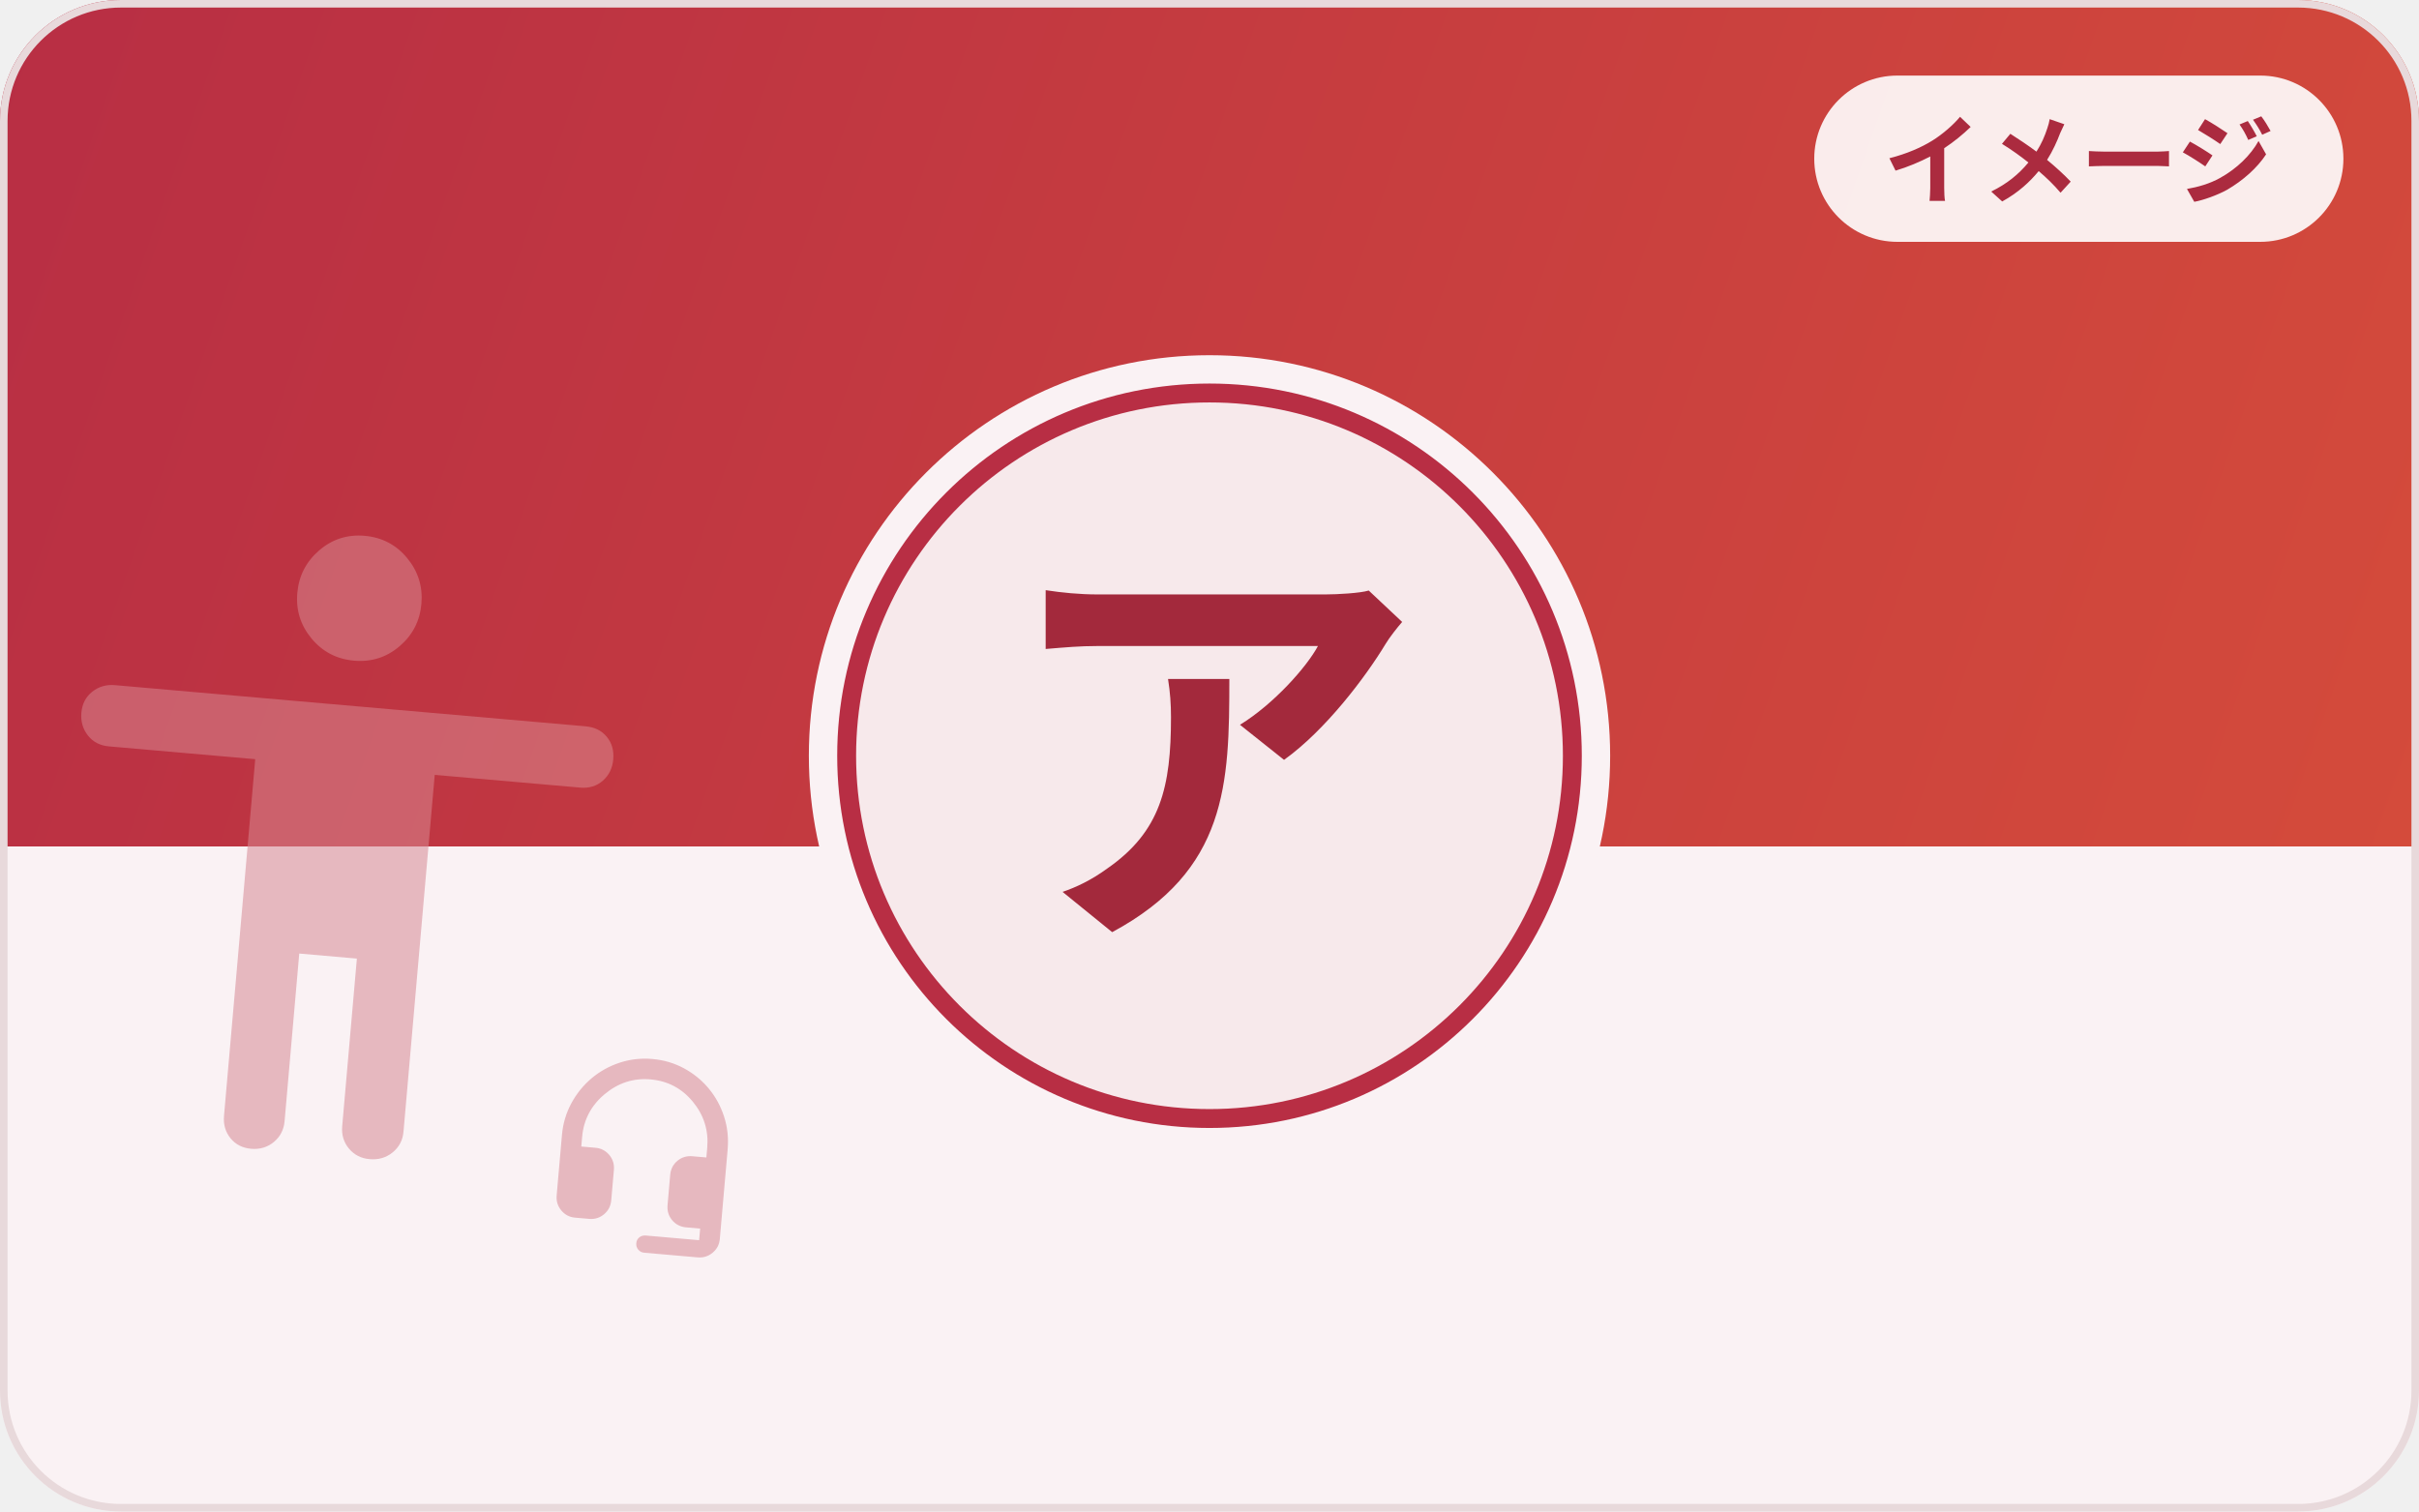
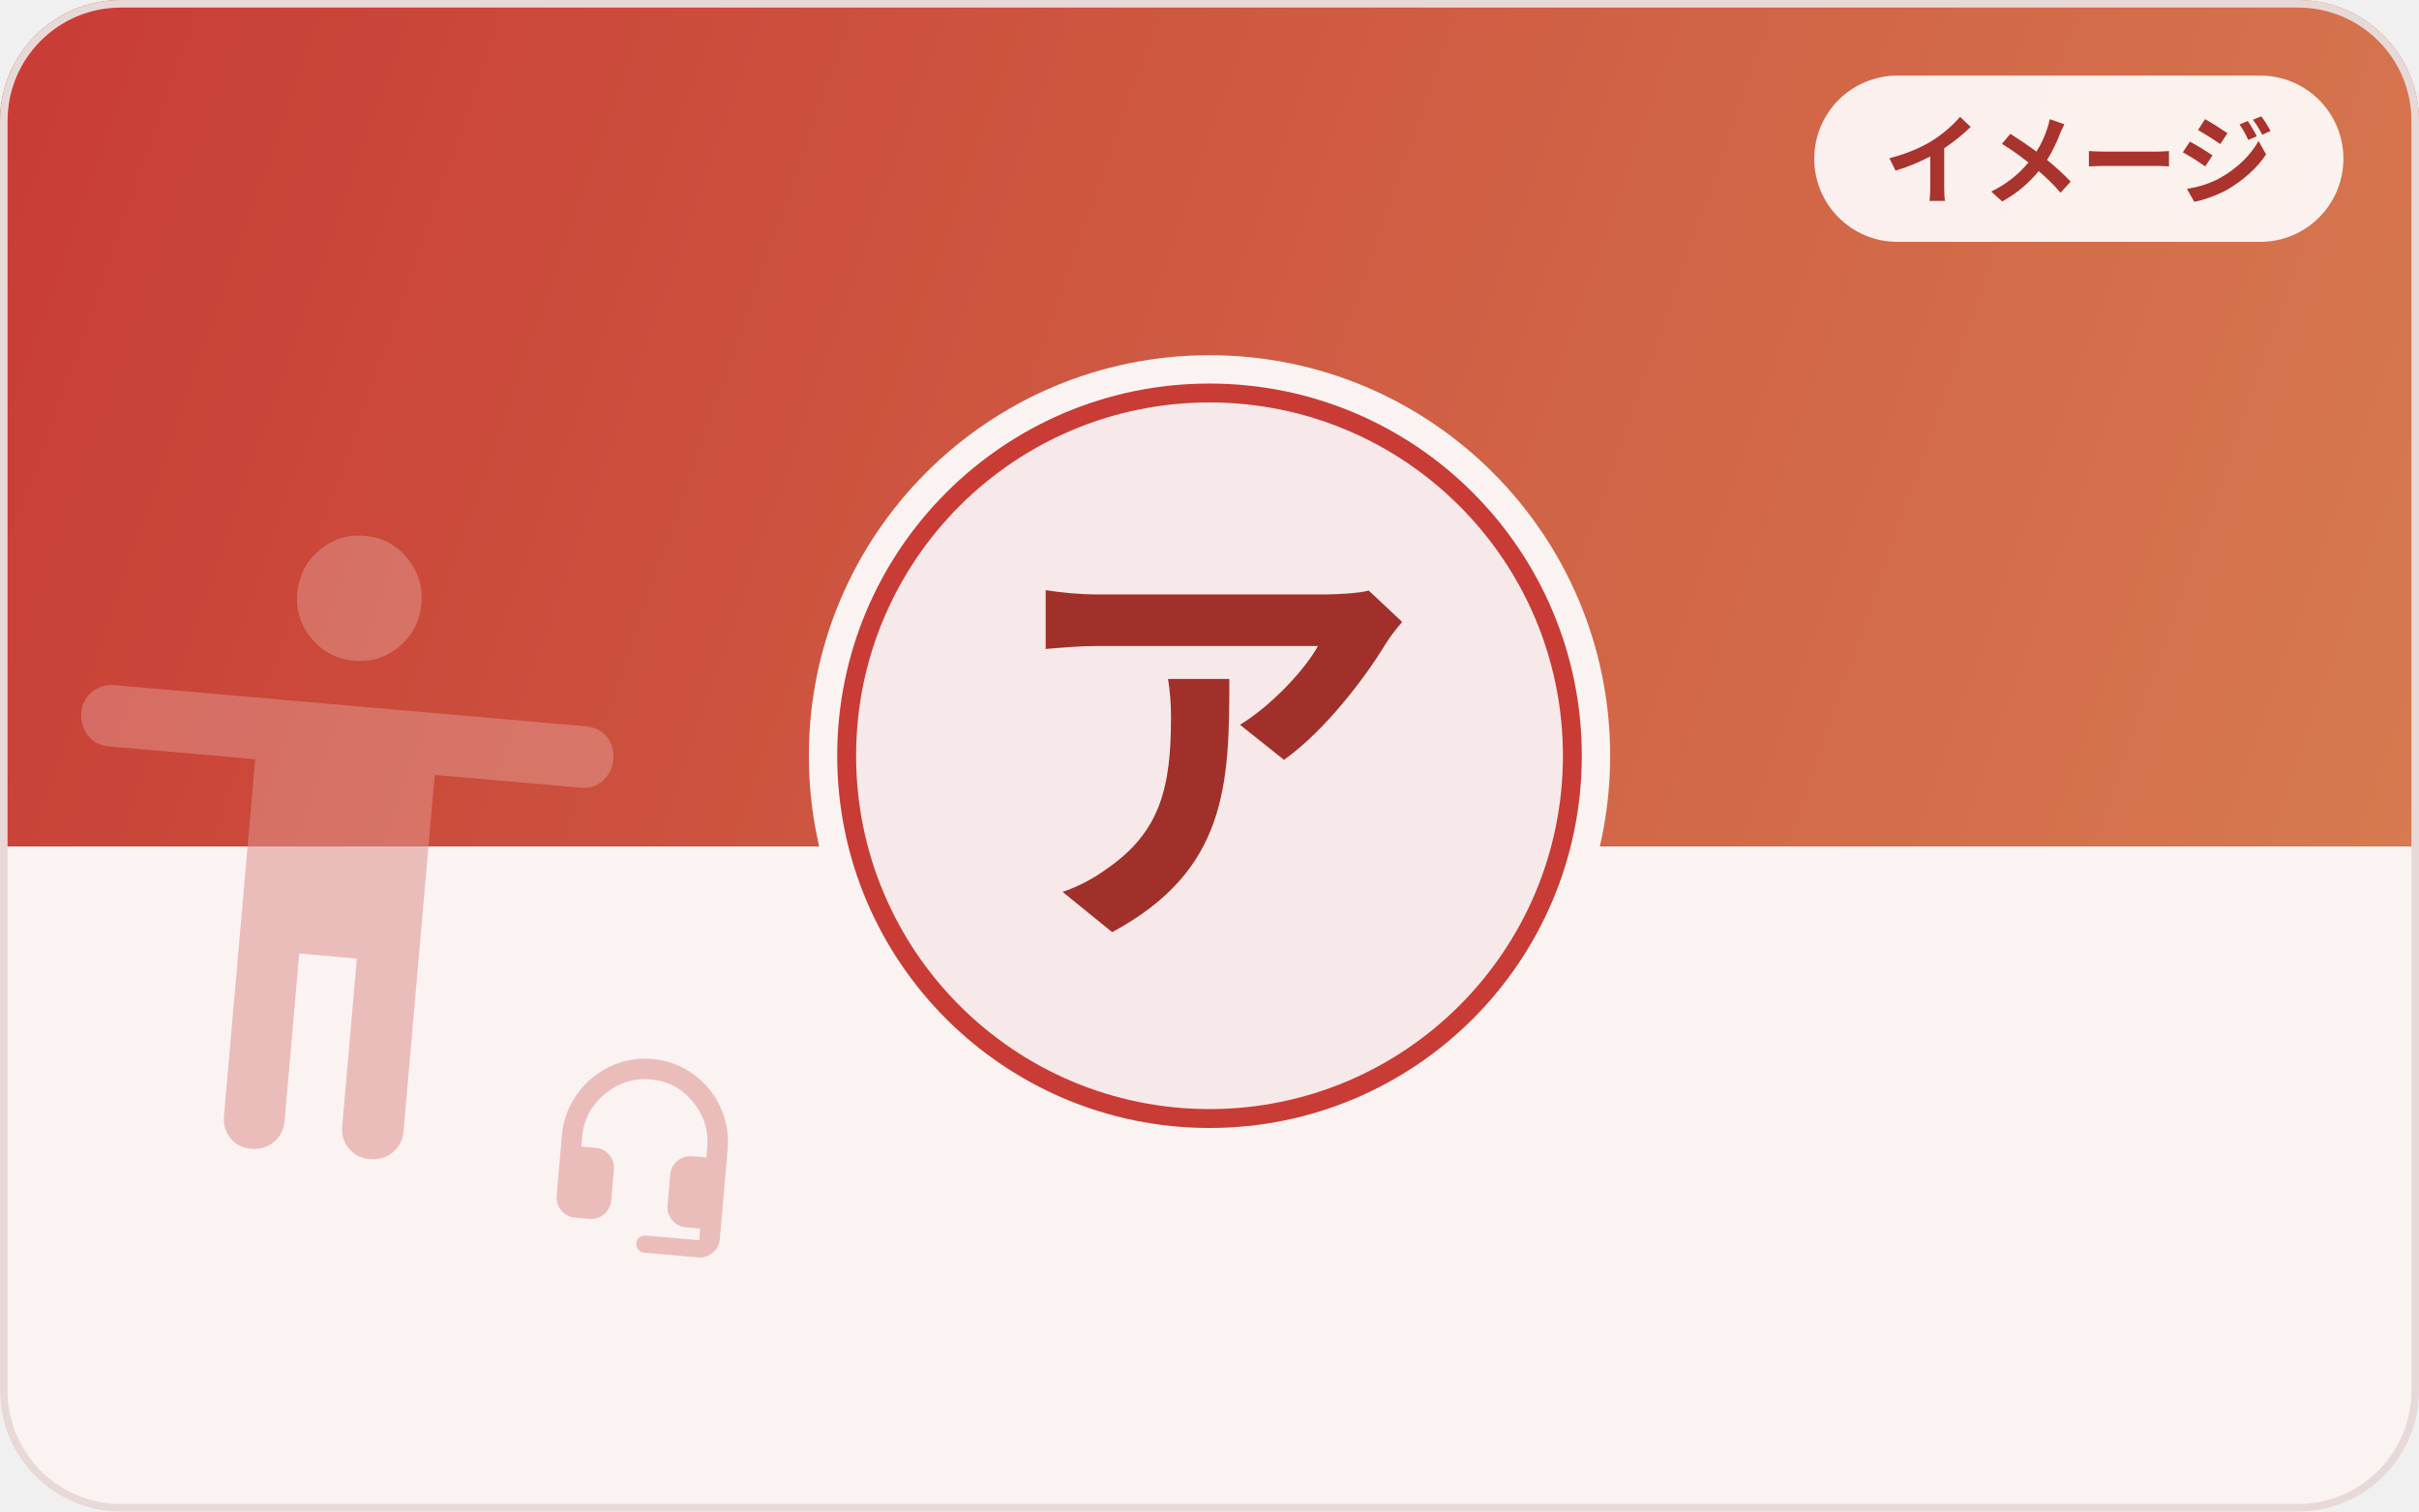
<svg xmlns="http://www.w3.org/2000/svg" viewBox="0 0 320 200" width="320" height="200" role="img" aria-label="アンジュ・カトリーナのイメージ画像">
  <defs>
    <linearGradient id="g127e564483" gradientUnits="userSpaceOnUse" x1="0" y1="0" x2="320" y2="112">
-       <stop offset="0" stop-color="#b82e44" />
-       <stop offset="1" stop-color="#d44b3b" />
+       <stop offset="0" stop-color="#c83c35" />
+       <stop offset="1" stop-color="#d67a50" />
    </linearGradient>
    <clipPath id="c127e564483">
      <rect x="0" y="0" width="320" height="200" rx="16" />
    </clipPath>
  </defs>
  <g clip-path="url(#c127e564483)" font-family="'Hiragino Sans','Noto Sans JP','Yu Gothic',sans-serif">
-     <rect x="0" y="0" width="320" height="200" fill="#faf2f4" />
+     <rect x="0" y="0" width="320" height="200" fill="#faf3f2" />
    <rect x="0" y="0" width="320" height="112" fill="url(#g127e564483)" />
    <defs>
      <g id="s127e564483">
        <g transform="translate(0 3) rotate(5 44 50) translate(7.216 8.2) scale(0.836)">
          <g transform="translate(-11.00 94.01) scale(0.09167)">
            <path d="M480.21-740q-35.21 0-59.71-24.75t-24.5-59.5Q396-859 420.29-884t59.5-25q35.21 0 59.71 24.91 24.5 24.9 24.5 59.88 0 34.56-24.29 59.38Q515.42-740 480.21-740ZM359-113v-483H161q-18.12 0-29.56-12.18-11.44-12.17-11.44-30 0-17.82 12.13-29.32Q144.25-679 162-679h637q18.13 0 29.56 11.49Q840-656.02 840-637.82 840-620 828.56-608q-11.43 12-29.56 12H602v483q0 17.43-12.13 29.21Q577.75-72 559.82-72q-17.49 0-29.16-11.79Q519-95.57 519-113v-227h-78v227q0 17.43-11.98 29.21Q417.04-72 399.33-72q-17.7 0-29.02-11.79Q359-95.57 359-113Z" />
          </g>
          <g transform="translate(61.20 96.75) scale(0.02667)">
            <path d="M189-163q-39.05 0-66.53-27.77Q95-218.54 95-258v-281q0-79.93 30.5-150.48 30.5-70.55 83.2-123.59 52.7-53.03 123.17-83.48Q402.33-927 482.17-927 562-927 632-896.5q70 30.5 122.1 83.19 52.11 52.69 82 123.11Q866-619.78 866-539v416q0 39.05-27.77 66.53Q810.46-29 771-29H522q-16.48 0-28.24-11.67Q482-52.33 482-69.67 482-87 493.76-98T523-109h248v-54h-65q-40.21 0-67.61-27.39Q611-217.79 611-258v-141q0-40.21 27.39-67.61Q665.79-494 706-494h65v-45q0-120-84.5-206.5t-205-86.5Q363-832 276-745.5T189-539v45h66q38.75 0 66.38 27.39Q349-439.21 349-399v141q0 40.21-27.62 67.61Q293.75-163 255-163h-66Z" />
          </g>
        </g>
      </g>
    </defs>
    <svg width="320" height="112">
      <g opacity="0.22">
        <use href="#s127e564483" transform="translate(0 46) scale(1.28)" fill="#ffffff" />
      </g>
    </svg>
    <svg y="112" width="320" height="88">
      <g opacity="0.3">
-         <use href="#s127e564483" transform="translate(0 -66) scale(1.28)" fill="#b82e44" />
+         <use href="#s127e564483" transform="translate(0 -66) scale(1.28)" fill="#c83c35" />
      </g>
    </svg>
-     <circle cx="160" cy="100" r="53" fill="#faf2f4" />
-     <circle cx="160" cy="100" r="48" fill="#f7e9eb" stroke="#b82e44" stroke-width="2.5" />
-     <text x="160" y="120.2" text-anchor="middle" font-size="56" font-weight="700" fill="#a3293c">ア</text>
+     <circle cx="160" cy="100" r="53" fill="#faf3f2" />
+     <circle cx="160" cy="100" r="48" fill="#f7e9e9" stroke="#c83c35" stroke-width="2.5" />
+     <text x="160" y="120.2" text-anchor="middle" font-size="56" font-weight="700" fill="#a1302b">ア</text>
    <rect x="240" y="10" width="70" height="22" rx="11" fill="#ffffff" fill-opacity="0.9" />
-     <text x="275" y="26" text-anchor="middle" font-size="13" font-weight="600" fill="#ab2b3f">イメージ</text>
+     <text x="275" y="26" text-anchor="middle" font-size="13" font-weight="600" fill="#a9332d">イメージ</text>
  </g>
-   <rect x="0.5" y="0.5" width="319" height="199" rx="15.5" fill="none" stroke="#e8d9db" />
+   <rect x="0.5" y="0.5" width="319" height="199" rx="15.5" fill="none" stroke="#e8d9d9" />
</svg>
